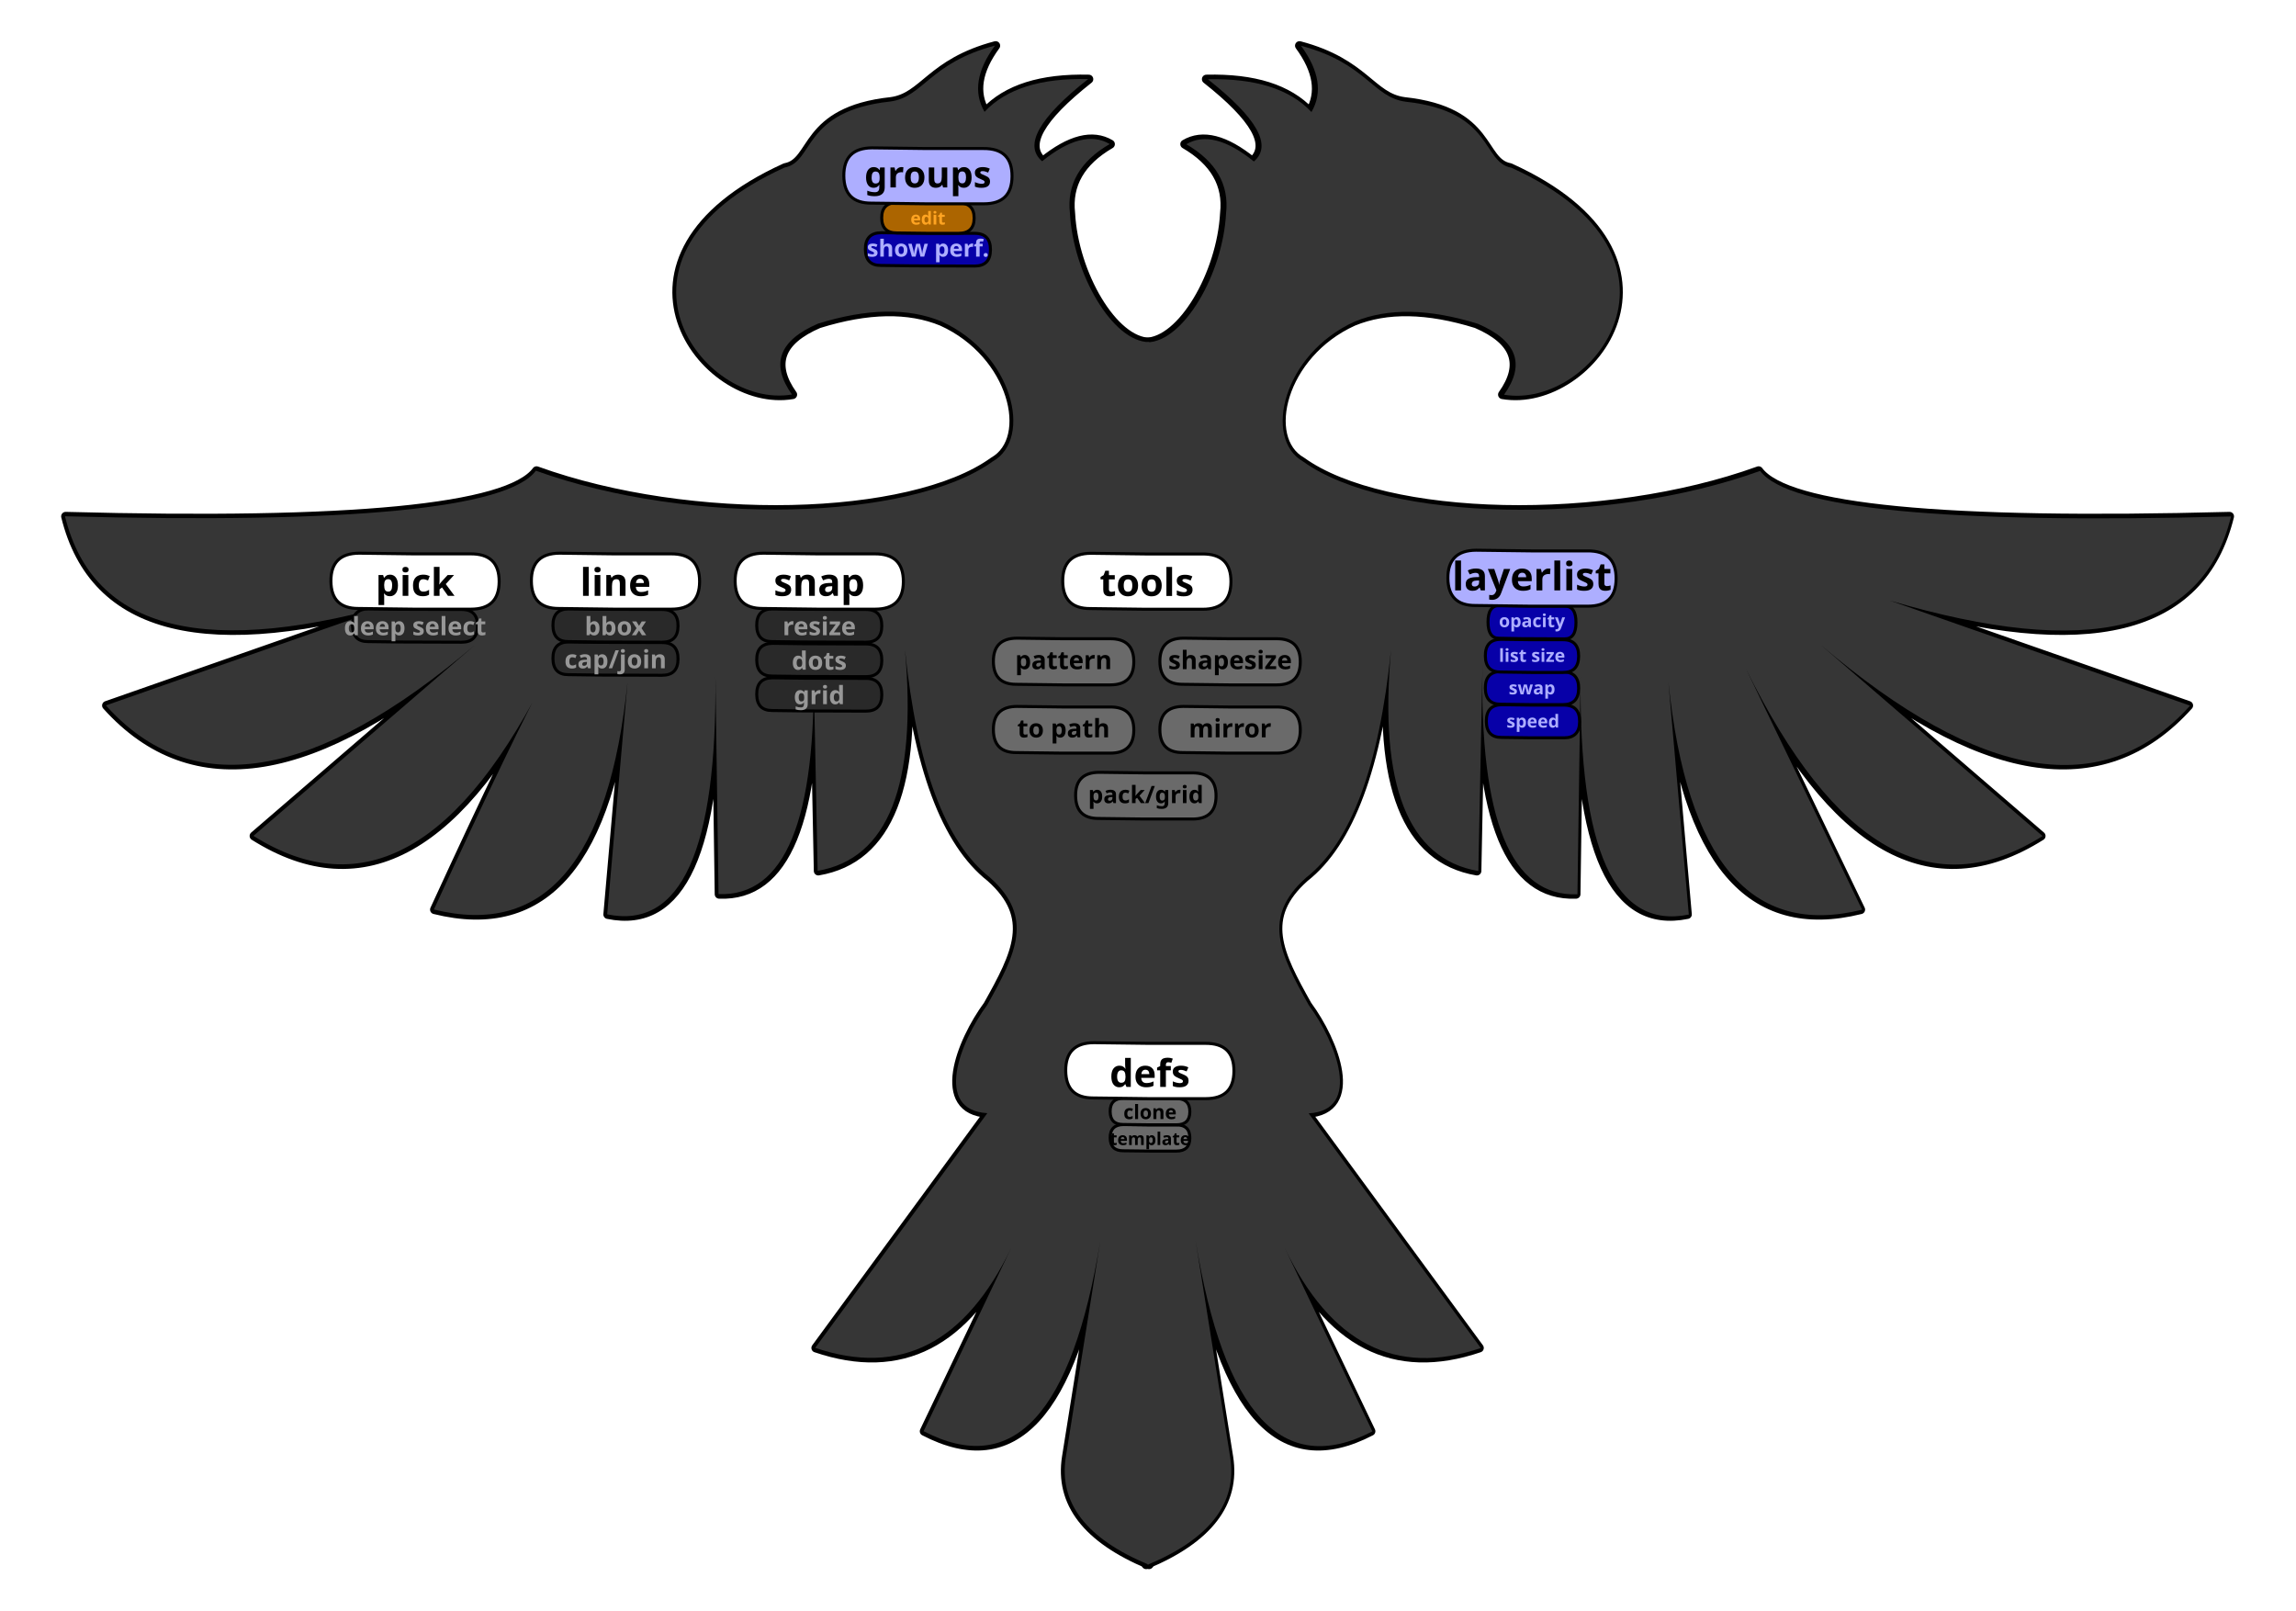
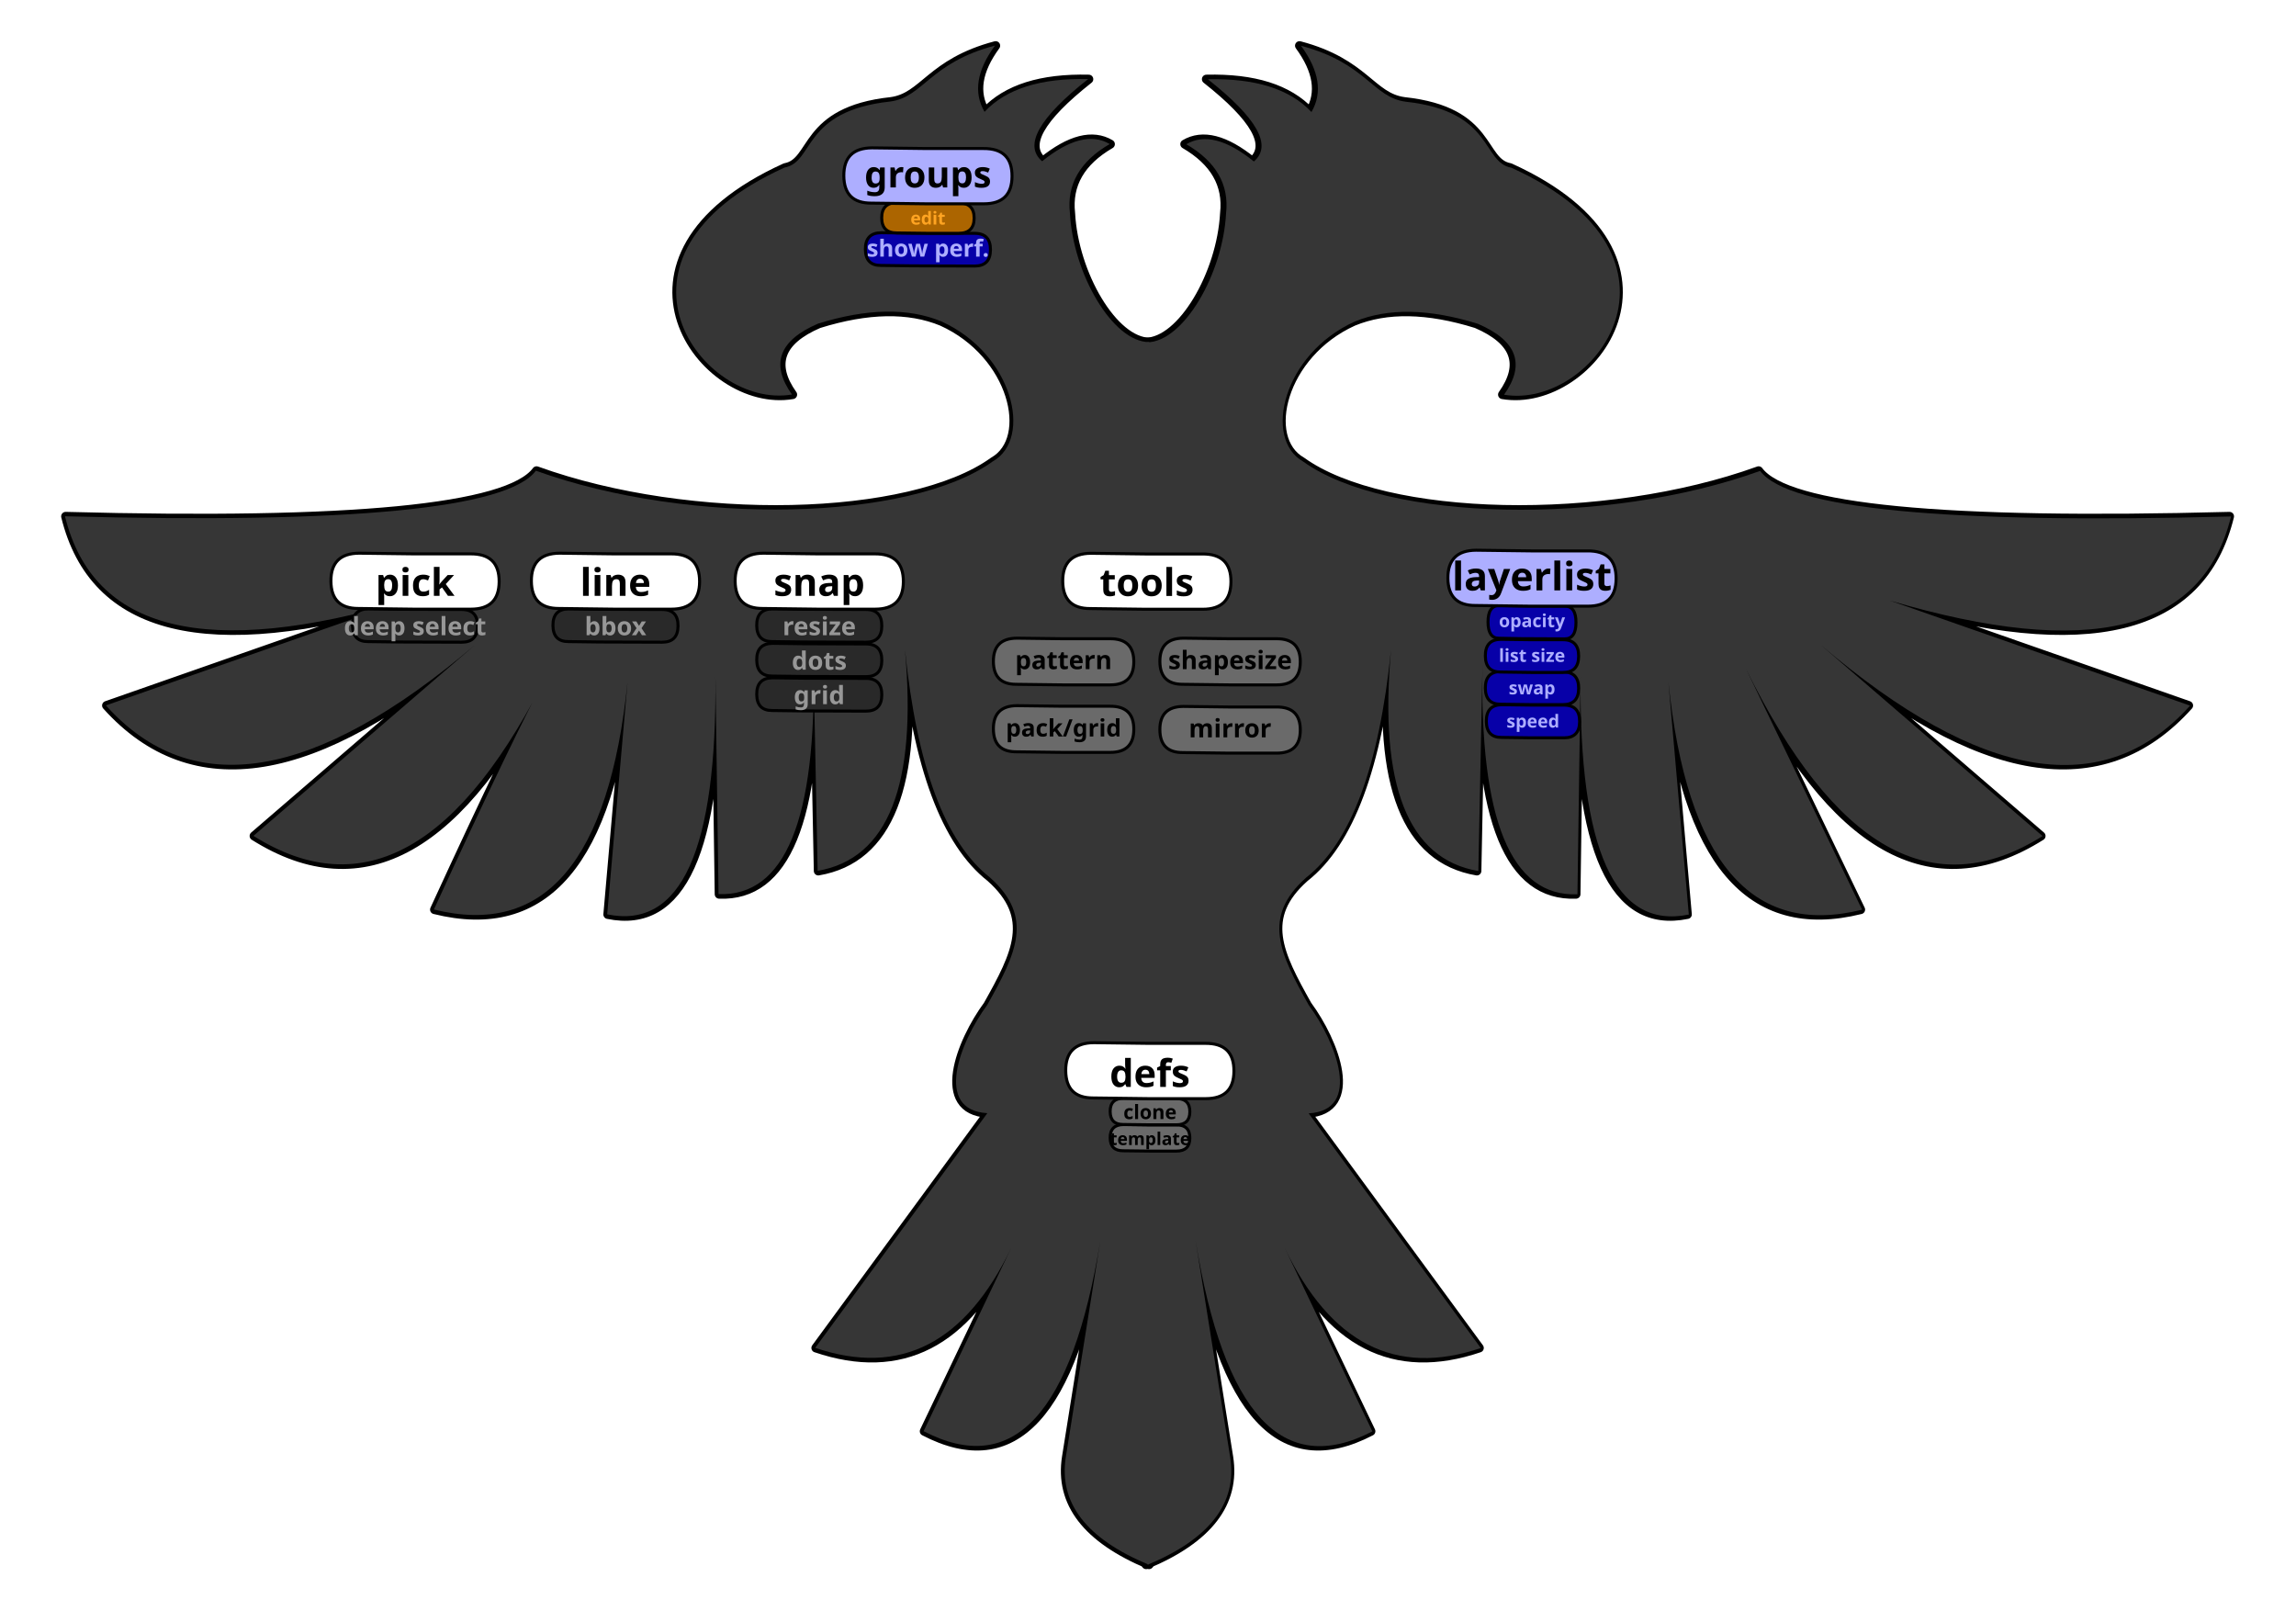
<svg xmlns="http://www.w3.org/2000/svg" xmlns:ns1="http://svgjs.com/svgjs" width="100%" height="100%" version="1.1" style="stroke-linecap: round; stroke-linejoin: round; stroke-miterlimit: 20; background: rgba(40, 40, 40, 0.95);" viewBox="-765.363 -29.756 1529.518 1072.652">
  <svg id="S-54-54e49e" style="overflow: visible; pointer-events: none;" data-hidden="false" data-disabled="true">
    <path id="P-4f-54d82a" d="M566.051 19.151C541.751 19.074 515.426 -26.241 513.273 -66.768Q510.056 -95.497 539.761 -112.797Q522.019 -123.341 494.738 -101.318Q476.127 -117.202 525.377 -156.067Q477.928 -157.213 456.396 -134.254Q445.131 -153.513 463.343 -178.383C419.748 -166.877 415.694 -144.088 393.643 -141.127C334.672 -134.766 343.106 -100.775 323.161 -97.13C191.729 -37.426 268.579 64.321 328.088 54.04Q306.439 23.631 345.468 6.827Q394.319 -8.366 427.546 5.312C475.391 26.947 488.708 83.391 461.945 98.558C406.565 138.472 260.287 141.929 157.503 104.798Q129.359 142.751 -156.191 135.159Q-127.98 250.148 71.227 191.109L-128.918 261.147Q-42.965 356.96 117.058 220.76L-30.633 348.036Q78.562 416.789 167.026 236.382Q142.222 282.513 89.571 397.087Q200.148 424.635 218.59 245.498L205.01 400.312Q278.791 415.55 277.102 241.551L279.19 386.829Q345.605 389.423 342.423 232.878L345.207 371.336Q415.598 359.299 403.381 223.957Q415.228 340.66 459.946 375.73C489.667 402.187 477.455 426.325 458.158 460.706C439.968 485.353 422.35 530.726 458.249 532.754L343.597 689.074Q428.59 717.933 474.346 622.073L415.807 744.579Q505.289 791.151 533.603 617.307L510.532 761.79Q503.352 807.483 565.525 833.419 " style="stroke: rgb(0, 0, 0); stroke-opacity: 1; stroke-width: 6; fill: rgb(115, 115, 115); fill-opacity: 0;" data-fill="#737373" class="" transform="matrix(1,0,0,1,-565.4339,179.0526)" />
    <path id="P-f4-3486a8" d="M-156.191 19.151C-131.891 19.074 -105.567 -26.241 -103.414 -66.768Q-100.196 -95.497 -129.901 -112.797Q-112.159 -123.341 -84.878 -101.318Q-66.268 -117.202 -115.518 -156.067Q-68.068 -157.213 -46.536 -134.254Q-35.272 -153.513 -53.484 -178.383C-9.889 -166.877 -5.834 -144.088 16.216 -141.127C75.187 -134.766 66.754 -100.775 86.699 -97.13C218.13 -37.426 141.28 64.321 81.772 54.04Q103.42 23.631 64.392 6.827Q15.541 -8.366 -17.686 5.312C-65.531 26.947 -78.848 83.391 -52.085 98.558C3.295 138.472 149.572 141.929 252.357 104.798Q280.5 142.751 566.051 135.159Q537.84 250.148 338.633 191.109L538.778 261.147Q452.825 356.96 292.801 220.76L440.493 348.036Q331.298 416.789 242.834 236.382L320.288 397.087Q209.712 424.635 191.269 245.498L204.85 400.312Q131.069 415.55 132.757 241.551L130.669 386.829Q64.255 389.423 67.437 232.878L64.653 371.336Q-5.739 359.299 6.479 223.957Q-5.368 340.66 -50.087 375.73C-79.807 402.187 -67.595 426.325 -48.299 460.706C-30.108 485.353 -12.49 530.726 -48.389 532.754L66.263 689.074Q-18.73 717.933 -64.487 622.073L-5.947 744.579Q-95.43 791.151 -123.743 617.307L-100.673 761.79Q-93.493 807.483 -155.666 833.419 " style="stroke: rgb(0, 0, 0); stroke-opacity: 1; stroke-width: 6; fill: rgb(115, 115, 115); fill-opacity: 0;" data-fill="#737373" class="" transform="matrix(1,0,0,1,153.8206,179.0526)" />
  </svg>
  <svg id="S-ab-0e3db4" style="overflow: visible; pointer-events: none;" data-disabled="true" data-hidden="false">
    <g id="G-22-adeb75" class="">
      <path id="P-1b-bd680c" d="M-156.191 19.151C-131.891 19.074 -105.567 -26.241 -103.414 -66.768Q-100.196 -95.497 -129.901 -112.797Q-112.159 -123.341 -84.878 -101.318Q-66.268 -117.202 -115.518 -156.067Q-68.068 -157.213 -46.536 -134.254Q-35.272 -153.513 -53.484 -178.383C-9.889 -166.877 -5.834 -144.088 16.216 -141.127C75.187 -134.766 66.754 -100.775 86.699 -97.13C218.13 -37.426 141.28 64.321 81.772 54.04Q103.42 23.631 64.392 6.827Q15.541 -8.366 -17.686 5.312C-65.531 26.947 -78.848 83.391 -52.085 98.558C3.295 138.472 149.572 141.929 252.357 104.798Q280.5 142.751 566.051 135.159Q537.84 250.148 338.633 191.109L538.778 261.147Q452.825 356.96 292.801 220.76L440.493 348.036Q331.298 416.789 242.834 236.382L320.288 397.087Q209.712 424.635 191.269 245.498L204.85 400.312Q131.069 415.55 132.757 241.551L130.669 386.829Q64.255 389.423 67.437 232.878L64.653 371.336Q-5.739 359.299 6.479 223.957Q-5.368 340.66 -50.087 375.73C-79.807 402.187 -67.595 426.325 -48.299 460.706C-30.108 485.353 -12.49 530.726 -48.389 532.754L66.263 689.074Q-18.73 717.933 -64.487 622.073L-5.947 744.579Q-95.43 791.151 -123.743 617.307L-100.673 761.79Q-93.493 807.483 -155.666 833.419 " style="stroke: rgb(0, 0, 0); stroke-opacity: 1; stroke-width: 0; fill: rgb(54, 54, 54); fill-opacity: 1;" data-fill="#737373" class="" transform="matrix(1,0,0,1,154.8152,179.1194)" />
      <path id="P-86-2c8822" d="M566.051 19.151C541.751 19.074 515.426 -26.241 513.273 -66.768Q510.056 -95.497 539.761 -112.797Q522.019 -123.341 494.738 -101.318Q476.127 -117.202 525.377 -156.067Q477.928 -157.213 456.396 -134.254Q445.131 -153.513 463.343 -178.383C419.748 -166.877 415.694 -144.088 393.643 -141.127C334.672 -134.766 343.106 -100.775 323.161 -97.13C191.729 -37.426 268.579 64.321 328.088 54.04Q306.439 23.631 345.468 6.827Q394.319 -8.366 427.546 5.312C475.391 26.947 488.708 83.391 461.945 98.558C406.565 138.472 260.287 141.929 157.503 104.798Q129.359 142.751 -156.191 135.159Q-127.98 250.148 71.227 191.109L-128.918 261.147Q-42.965 356.96 117.058 220.76L-30.633 348.036Q78.562 416.789 167.026 236.382Q142.222 282.513 89.571 397.087Q200.148 424.635 218.59 245.498L205.01 400.312Q278.791 415.55 277.102 241.551L279.19 386.829Q345.605 389.423 342.423 232.878L345.207 371.336Q415.598 359.299 403.381 223.957Q415.228 340.66 459.946 375.73C489.667 402.187 477.455 426.325 458.158 460.706C439.968 485.353 422.35 530.726 458.249 532.754L343.597 689.074Q428.59 717.933 474.346 622.073L415.807 744.579Q505.289 791.151 533.603 617.307L510.532 761.79Q503.352 807.483 565.525 833.419 " style="stroke: rgb(0, 0, 0); stroke-opacity: 1; stroke-width: 0; fill: rgb(54, 54, 54); fill-opacity: 1;" data-fill="#737373" class="" transform="matrix(1,0,0,1,-565.8838,178.9851)" />
    </g>
  </svg>
  <svg id="S-11-83ed69" style="overflow: visible; pointer-events: all;" data-hidden="false" data-disabled="false">
    <path id="P-aa-edf72d" d="M-98.18 -101.456L-56.843 -101.319Q-45.951 -101.427 -46.039 -90.313Q-46.102 -79.525 -56.637 -79.525L-98.23 -79.662L-119.015 -79.93Q-129.268 -79.885 -129.367 -90.658Q-129.451 -101.638 -118.784 -101.724L-98.18 -101.456 " style="stroke: rgb(0, 0, 0); stroke-opacity: 1; stroke-width: 2; fill: rgb(7, 0, 168); fill-opacity: 1;" class="" transform="matrix(1,-1.942890425442922e-16,1.942890425442922e-16,1,-59.50916,226.9892)" />
    <text id="T-19-f764f0" font-family="Noteworthy" font-size="15.67" font-weight="bold" font-style="normal" style="stroke: rgb(0, 0, 0); stroke-opacity: 1; stroke-width: 0; fill: rgb(173, 174, 255); fill-opacity: 1;" text-anchor="middle" class="" transform="matrix(1,-1.942890425442922e-16,1.942890425442922e-16,1,-147.2198,123.1554)" ns1:data="{&quot;leading&quot;:&quot;1.15&quot;}">
      <tspan id="SvgjsTspan3307" dy="18.021" x="0" ns1:data="{&quot;newLined&quot;:true}">show perf.</tspan>
    </text>
    <path id="P-f5-256c88" d="M-99.041 -101.475L-78.304 -101.475Q-67.712 -101.575 -67.798 -91.259Q-67.859 -81.246 -78.104 -81.246L-99.089 -81.246L-119.301 -81.495Q-129.27 -81.454 -129.367 -91.453Q-129.449 -101.644 -119.077 -101.724L-99.041 -101.475 " style="stroke: rgb(0, 0, 0); stroke-opacity: 1; stroke-width: 2; fill: rgb(172, 101, 0); fill-opacity: 1;" class="" transform="matrix(1,-1.942890425442922e-16,1.942890425442922e-16,1,-48.62964,206.8982)" />
    <text id="T-c2-10aec1" font-family="Noteworthy" font-size="11.871" font-weight="bold" font-style="normal" style="stroke: rgb(0, 0, 0); stroke-opacity: 1; stroke-width: 0; fill: rgb(255, 164, 34); fill-opacity: 1;" text-anchor="middle" class="" transform="matrix(1,-1.942890425442922e-16,1.942890425442922e-16,1,-147.2229,106.1603)" ns1:data="{&quot;leading&quot;:&quot;1.15&quot;}">
      <tspan id="SvgjsTspan2184" dy="13.652" x="0" ns1:data="{&quot;newLined&quot;:true}">edit</tspan>
    </text>
    <path id="P-d8-c2687f" d="M-74.176 -101.27L-36.436 -101.27Q-17.161 -101.452 -17.317 -82.679Q-17.429 -64.456 -36.073 -64.456L-74.264 -64.456L-111.048 -64.91Q-129.19 -64.834 -129.367 -83.031Q-129.515 -101.579 -110.639 -101.724L-74.176 -101.27 " style="stroke: rgb(0, 0, 0); stroke-opacity: 1; stroke-width: 2; fill: rgb(173, 174, 255); fill-opacity: 1;" class="" transform="matrix(1,-1.942890425442922e-16,1.942890425442922e-16,1,-73.87012,170.4572)" />
    <text id="T-c8-e625c0" font-family="Noteworthy" font-size="24.356" font-weight="bold" font-style="normal" style="stroke: rgb(0, 0, 0); stroke-opacity: 1; stroke-width: 0; fill: rgb(0, 0, 0); fill-opacity: 1;" text-anchor="middle" class="" transform="matrix(1,-1.942890425442922e-16,1.942890425442922e-16,1,-147.2168,67.08179)" ns1:data="{&quot;leading&quot;:&quot;1.15&quot;}">
      <tspan id="SvgjsTspan3258" dy="28.009" x="0" ns1:data="{&quot;newLined&quot;:true}">groups</tspan>
    </text>
    <path id="P-db-0ac300" d="M-74.176 -101.27L-36.436 -101.27Q-17.161 -101.452 -17.317 -82.679Q-17.429 -64.456 -36.073 -64.456L-74.264 -64.456L-111.048 -64.91Q-129.19 -64.834 -129.367 -83.031Q-129.515 -101.579 -110.639 -101.724L-74.176 -101.27 " style="stroke: rgb(0, 0, 0); stroke-opacity: 1; stroke-width: 2; fill: rgb(255, 255, 255); fill-opacity: 1;" class="" transform="matrix(0.9999999,-3.95211141590579e-10,3.95211141590579e-10,0.9999999,71.96228,440.5213)" />
    <text id="T-8a-479955" font-family="Noteworthy" font-size="25.402" font-weight="bold" font-style="normal" style="stroke: rgb(0, 0, 0); stroke-opacity: 1; stroke-width: 0; fill: rgb(0, 0, 0); fill-opacity: 1;" text-anchor="middle" class="" transform="matrix(0.9999999,-3.95211141590579e-10,3.95211141590579e-10,0.9999999,-1.379395,338.0022)" ns1:data="{&quot;leading&quot;:&quot;1.15&quot;}">
      <tspan id="SvgjsTspan85574" dy="29.212" x="0" ns1:data="{&quot;newLined&quot;:true}">tools</tspan>
    </text>
    <g id="G-fd-a948c4" class="">
      <path id="P-80-912328" d="M-83.29 -101.345L-51.781 -101.345Q-35.689 -101.497 -35.819 -85.824Q-35.912 -70.61 -51.478 -70.61L-83.363 -70.61L-114.073 -70.989Q-129.22 -70.925 -129.367 -86.118Q-129.491 -101.603 -113.731 -101.724L-83.29 -101.345 " style="stroke: rgb(0, 0, 0); stroke-opacity: 1; stroke-width: 2; fill: rgb(106, 106, 106); fill-opacity: 1;" class="" transform="matrix(0.9999998,1.185632703126771e-9,-1.185632703126771e-9,0.9999998,25.75867,497.0602)" />
      <text id="T-fd-07aea9" font-family="Noteworthy" font-size="16.955" font-weight="bold" font-style="normal" style="stroke: rgb(0, 0, 0); stroke-opacity: 1; stroke-width: 0; fill: rgb(0, 0, 0); fill-opacity: 1;" text-anchor="middle" class="" transform="matrix(0.9999998,1.185632703126771e-9,-1.185632703126771e-9,0.9999998,-56.84229,396.4589)" ns1:data="{&quot;leading&quot;:&quot;1.15&quot;}">
        <tspan id="SvgjsTspan36816" dy="19.499" x="0" ns1:data="{&quot;newLined&quot;:true}">pattern</tspan>
      </text>
    </g>
-     <g id="G-89-913a40" transform="matrix(1,0,0,1,0,-47.55472)" class="">
-       <path id="P-e4-3fbac4" d="M-83.29 -101.345L-51.781 -101.345Q-35.689 -101.497 -35.819 -85.824Q-35.912 -70.61 -51.478 -70.61L-83.363 -70.61L-114.073 -70.989Q-129.22 -70.925 -129.367 -86.118Q-129.491 -101.603 -113.731 -101.724L-83.29 -101.345 " style="stroke: rgb(0, 0, 0); stroke-opacity: 1; stroke-width: 2; fill: rgb(106, 106, 106); fill-opacity: 1;" class="" transform="matrix(0.9999998,1.185632703126771e-9,-1.185632703126771e-9,0.9999998,25.75867,590.0792)" />
-       <text id="T-17-54c32a" font-family="Noteworthy" font-size="16.955" font-weight="bold" font-style="normal" style="stroke: rgb(0, 0, 0); stroke-opacity: 1; stroke-width: 0; fill: rgb(0, 0, 0); fill-opacity: 1;" text-anchor="middle" class="" transform="matrix(0.9999998,1.185632703126771e-9,-1.185632703126771e-9,0.9999998,-56.84229,489.4779)" ns1:data="{&quot;leading&quot;:&quot;1.15&quot;}">
-         <tspan id="SvgjsTspan27168" dy="19.499" x="0" ns1:data="{&quot;newLined&quot;:true}">to path</tspan>
-       </text>
-     </g>
    <g id="G-fd-42efcc" class="">
      <path id="P-64-c0c534" d="M-83.29 -101.345L-51.781 -101.345Q-35.689 -101.497 -35.819 -85.824Q-35.912 -70.61 -51.478 -70.61L-83.363 -70.61L-114.073 -70.989Q-129.22 -70.925 -129.367 -86.118Q-129.491 -101.603 -113.731 -101.724L-83.29 -101.345 " style="stroke: rgb(0, 0, 0); stroke-opacity: 1; stroke-width: 2; fill: rgb(106, 106, 106); fill-opacity: 1;" class="" transform="matrix(0.9999998,1.185632703126771e-9,-1.185632703126771e-9,0.9999998,136.6692,497.0602)" />
      <text id="T-73-7af4f3" font-family="Noteworthy" font-size="16.955" font-weight="bold" font-style="normal" style="stroke: rgb(0, 0, 0); stroke-opacity: 1; stroke-width: 0; fill: rgb(0, 0, 0); fill-opacity: 1;" text-anchor="middle" class="" transform="matrix(0.9999998,1.185632703126771e-9,-1.185632703126771e-9,0.9999998,54.07874,396.4589)" ns1:data="{&quot;leading&quot;:&quot;1.15&quot;}">
        <tspan id="SvgjsTspan6531" dy="19.499" x="0" ns1:data="{&quot;newLined&quot;:true}">shapesize</tspan>
      </text>
    </g>
-     <g id="G-69-0c3b50" transform="matrix(1,0,0,1,-56.12522,43.50641)" class="">
+     <g id="G-69-0c3b50" transform="matrix(1,0,0,1,-110.9094,-0.890686)" class="">
      <path id="P-0f-4a0e08" d="M-83.29 -101.345L-51.781 -101.345Q-35.689 -101.497 -35.819 -85.824Q-35.912 -70.61 -51.478 -70.61L-83.363 -70.61L-114.073 -70.989Q-129.22 -70.925 -129.367 -86.118Q-129.491 -101.603 -113.731 -101.724L-83.29 -101.345 " style="stroke: rgb(0, 0, 0); stroke-opacity: 1; stroke-width: 2; fill: rgb(106, 106, 106); fill-opacity: 1;" class="" transform="matrix(0.9999999,-3.95211141590579e-10,3.95211141590579e-10,0.9999999,136.6692,542.9125)" />
      <text id="T-db-868718" font-family="Noteworthy" font-size="16" font-weight="bold" font-style="normal" style="stroke: rgb(0, 0, 0); stroke-opacity: 1; stroke-width: 0; fill: rgb(0, 0, 0); fill-opacity: 1;" text-anchor="middle" class="" transform="matrix(0.9999999,-3.95211141590579e-10,3.95211141590579e-10,0.9999999,54.06833,443.3088)" ns1:data="{&quot;leading&quot;:&quot;1.15&quot;}">
        <tspan id="SvgjsTspan12066" dy="18.4" x="0" ns1:data="{&quot;newLined&quot;:true}">pack/grid</tspan>
      </text>
    </g>
    <g id="G-3a-b4c39f" transform="matrix(1,0,0,1,-2.384185791015625e-7,-47.55472)" class="">
      <path id="P-4b-c5526d" d="M-83.29 -101.345L-51.781 -101.345Q-35.689 -101.497 -35.819 -85.824Q-35.912 -70.61 -51.478 -70.61L-83.363 -70.61L-114.073 -70.989Q-129.22 -70.925 -129.367 -86.118Q-129.491 -101.603 -113.731 -101.724L-83.29 -101.345 " style="stroke: rgb(0, 0, 0); stroke-opacity: 1; stroke-width: 2; fill: rgb(106, 106, 106); fill-opacity: 1;" class="" transform="matrix(0.9999998,1.185632703126771e-9,-1.185632703126771e-9,0.9999998,136.6692,590.0792)" />
      <text id="T-62-da81e2" font-family="Noteworthy" font-size="16.955" font-weight="bold" font-style="normal" style="stroke: rgb(0, 0, 0); stroke-opacity: 1; stroke-width: 0; fill: rgb(0, 0, 0); fill-opacity: 1;" text-anchor="middle" class="" transform="matrix(0.9999998,1.185632703126771e-9,-1.185632703126771e-9,0.9999998,54.06824,489.4779)" ns1:data="{&quot;leading&quot;:&quot;1.15&quot;}">
        <tspan id="SvgjsTspan64710" dy="19.499" x="0" ns1:data="{&quot;newLined&quot;:true}">mirror</tspan>
      </text>
    </g>
    <path id="P-e8-35f1d4" d="M-98.18 -101.456L-56.843 -101.319Q-45.951 -101.427 -46.039 -90.313Q-46.102 -79.525 -56.637 -79.525L-98.23 -79.662L-119.015 -79.93Q-129.268 -79.885 -129.367 -90.658Q-129.451 -101.638 -118.784 -101.724L-98.18 -101.456 " style="stroke: rgb(0, 0, 0); stroke-opacity: 1; stroke-width: 2; fill: rgb(41, 41, 41); fill-opacity: 1;" class="" transform="matrix(1,-1.942890425442922e-16,1.942890425442922e-16,1,-131.8955,523.4625)" />
    <text id="T-4e-845b3a" font-family="Noteworthy" font-size="16.821" font-weight="bold" font-style="normal" style="stroke: rgb(0, 0, 0); stroke-opacity: 1; stroke-width: 0; fill: rgb(151, 151, 151); fill-opacity: 1;" text-anchor="middle" class="" transform="matrix(1,-1.942890425442922e-16,1.942890425442922e-16,1,-219.5984,419.9413)" ns1:data="{&quot;leading&quot;:&quot;1.15&quot;}">
      <tspan id="SvgjsTspan168054" dy="19.344" x="0" ns1:data="{&quot;newLined&quot;:true}">grid</tspan>
    </text>
    <path id="P-aa-3b2c49" d="M-98.18 -101.456L-56.843 -101.319Q-45.951 -101.427 -46.039 -90.313Q-46.102 -79.525 -56.637 -79.525L-98.23 -79.662L-119.015 -79.93Q-129.268 -79.885 -129.367 -90.658Q-129.451 -101.638 -118.784 -101.724L-98.18 -101.456 " style="stroke: rgb(0, 0, 0); stroke-opacity: 1; stroke-width: 2; fill: rgb(41, 41, 41); fill-opacity: 1;" class="" transform="matrix(1,-1.942890425442922e-16,1.942890425442922e-16,1,-131.8955,500.506)" />
    <text id="T-e4-3bd81d" font-family="Noteworthy" font-size="16.821" font-weight="bold" font-style="normal" style="stroke: rgb(0, 0, 0); stroke-opacity: 1; stroke-width: 0; fill: rgb(151, 151, 151); fill-opacity: 1;" text-anchor="middle" class="" transform="matrix(1,-1.942890425442922e-16,1.942890425442922e-16,1,-219.5984,396.9849)" ns1:data="{&quot;leading&quot;:&quot;1.15&quot;}">
      <tspan id="SvgjsTspan5931" dy="19.344" x="0" ns1:data="{&quot;newLined&quot;:true}">dots</tspan>
    </text>
    <path id="P-ff-c92367" d="M-98.18 -101.456L-56.843 -101.319Q-45.951 -101.427 -46.039 -90.313Q-46.102 -79.525 -56.637 -79.525L-98.23 -79.662L-119.015 -79.93Q-129.268 -79.885 -129.367 -90.658Q-129.451 -101.638 -118.784 -101.724L-98.18 -101.456 " style="stroke: rgb(0, 0, 0); stroke-opacity: 1; stroke-width: 2; fill: rgb(41, 41, 41); fill-opacity: 1;" class="" transform="matrix(1,-1.942890425442922e-16,1.942890425442922e-16,1,-131.9041,477.5497)" />
    <text id="T-43-a97b26" font-family="Noteworthy" font-size="16.821" font-weight="bold" font-style="normal" style="stroke: rgb(0, 0, 0); stroke-opacity: 1; stroke-width: 0; fill: rgb(151, 151, 151); fill-opacity: 1;" text-anchor="middle" class="" transform="matrix(1,-1.942890425442922e-16,1.942890425442922e-16,1,-219.6071,374.0285)" ns1:data="{&quot;leading&quot;:&quot;1.15&quot;}">
      <tspan id="SvgjsTspan166852" dy="19.344" x="0" ns1:data="{&quot;newLined&quot;:true}">resize</tspan>
    </text>
    <path id="P-94-5a555f" d="M-74.176 -101.27L-36.436 -101.27Q-17.161 -101.452 -17.317 -82.679Q-17.429 -64.456 -36.073 -64.456L-74.264 -64.456L-111.048 -64.91Q-129.19 -64.834 -129.367 -83.031Q-129.515 -101.579 -110.639 -101.724L-74.176 -101.27 " style="stroke: rgb(0, 0, 0); stroke-opacity: 1; stroke-width: 2; fill: rgb(255, 255, 255); fill-opacity: 1;" class="" transform="matrix(1,0,0,1,-146.2651,440.4586)" />
    <text id="T-8e-ef81dc" font-family="Noteworthy" font-size="25.402" font-weight="bold" font-style="normal" style="stroke: rgb(0, 0, 0); stroke-opacity: 1; stroke-width: 0; fill: rgb(0, 0, 0); fill-opacity: 1;" text-anchor="middle" class="" transform="matrix(1,0,0,1,-219.6041,337.9397)" ns1:data="{&quot;leading&quot;:&quot;1.15&quot;}">
      <tspan id="SvgjsTspan166697" dy="29.212" x="0" ns1:data="{&quot;newLined&quot;:true}">snap</tspan>
-     </text>
-     <path id="P-72-3ef34d" d="M-98.18 -101.456L-56.843 -101.319Q-45.951 -101.427 -46.039 -90.313Q-46.102 -79.525 -56.637 -79.525L-98.23 -79.662L-119.015 -79.93Q-129.268 -79.885 -129.367 -90.658Q-129.451 -101.638 -118.784 -101.724L-98.18 -101.456 " style="stroke: rgb(0, 0, 0); stroke-opacity: 1; stroke-width: 2; fill: rgb(41, 41, 41); fill-opacity: 1;" class="" transform="matrix(1,-1.942890425442922e-16,1.942890425442922e-16,1,-267.6446,499.5785)" />
-     <text id="T-84-b3f56e" font-family="Noteworthy" font-size="16.821" font-weight="bold" font-style="normal" style="stroke: rgb(0, 0, 0); stroke-opacity: 1; stroke-width: 0; fill: rgb(151, 151, 151); fill-opacity: 1;" text-anchor="middle" class="" transform="matrix(1,-1.942890425442922e-16,1.942890425442922e-16,1,-355.3475,396.0573)" ns1:data="{&quot;leading&quot;:&quot;1.15&quot;}">
-       <tspan id="SvgjsTspan3765" dy="19.344" x="0" ns1:data="{&quot;newLined&quot;:true}">cap/join</tspan>
    </text>
    <path id="P-5d-1a4d0f" d="M-98.18 -101.456L-56.843 -101.319Q-45.951 -101.427 -46.039 -90.313Q-46.102 -79.525 -56.637 -79.525L-98.23 -79.662L-119.015 -79.93Q-129.268 -79.885 -129.367 -90.658Q-129.451 -101.638 -118.784 -101.724L-98.18 -101.456 " style="stroke: rgb(0, 0, 0); stroke-opacity: 1; stroke-width: 2; fill: rgb(41, 41, 41); fill-opacity: 1;" class="" transform="matrix(1,-1.942890425442922e-16,1.942890425442922e-16,1,-267.6445,477.5497)" />
    <text id="T-ad-fc42f6" font-family="Noteworthy" font-size="16.821" font-weight="bold" font-style="normal" style="stroke: rgb(0, 0, 0); stroke-opacity: 1; stroke-width: 0; fill: rgb(151, 151, 151); fill-opacity: 1;" text-anchor="middle" class="" transform="matrix(1,-1.942890425442922e-16,1.942890425442922e-16,1,-355.3475,374.0285)" ns1:data="{&quot;leading&quot;:&quot;1.15&quot;}">
      <tspan id="SvgjsTspan4310" dy="19.344" x="0" ns1:data="{&quot;newLined&quot;:true}">bbox</tspan>
    </text>
    <path id="P-65-81bc23" d="M-74.176 -101.27L-36.436 -101.27Q-17.161 -101.452 -17.317 -82.679Q-17.429 -64.456 -36.073 -64.456L-74.264 -64.456L-111.048 -64.91Q-129.19 -64.834 -129.367 -83.031Q-129.515 -101.579 -110.639 -101.724L-74.176 -101.27 " style="stroke: rgb(0, 0, 0); stroke-opacity: 1; stroke-width: 2; fill: rgb(255, 255, 255); fill-opacity: 1;" class="" transform="matrix(1,0,0,1,-282.0071,440.4587)" />
    <text id="T-a3-6f5a7d" font-family="Noteworthy" font-size="25.402" font-weight="bold" font-style="normal" style="stroke: rgb(0, 0, 0); stroke-opacity: 1; stroke-width: 0; fill: rgb(0, 0, 0); fill-opacity: 1;" text-anchor="middle" class="" transform="matrix(1,0,0,1,-355.3461,337.9398)" ns1:data="{&quot;leading&quot;:&quot;1.15&quot;}">
      <tspan id="SvgjsTspan2979" dy="29.212" x="0" ns1:data="{&quot;newLined&quot;:true}">line</tspan>
    </text>
    <path id="P-9e-dbdf80" d="M-98.18 -101.456L-56.843 -101.319Q-45.951 -101.427 -46.039 -90.313Q-46.102 -79.525 -56.637 -79.525L-98.23 -79.662L-119.015 -79.93Q-129.268 -79.885 -129.367 -90.658Q-129.451 -101.638 -118.784 -101.724L-98.18 -101.456 " style="stroke: rgb(0, 0, 0); stroke-opacity: 1; stroke-width: 2; fill: rgb(41, 41, 41); fill-opacity: 1;" class="" transform="matrix(1,-1.942890425442922e-16,1.942890425442922e-16,1,-401.1789,477.5497)" />
    <text id="T-58-8a7f65" font-family="Noteworthy" font-size="16.821" font-weight="bold" font-style="normal" style="stroke: rgb(0, 0, 0); stroke-opacity: 1; stroke-width: 0; fill: rgb(151, 151, 151); fill-opacity: 1;" text-anchor="middle" class="" transform="matrix(1,-1.942890425442922e-16,1.942890425442922e-16,1,-488.8818,374.0285)" ns1:data="{&quot;leading&quot;:&quot;1.15&quot;}">
      <tspan id="SvgjsTspan8150" dy="19.344" x="0" ns1:data="{&quot;newLined&quot;:true}">deep select</tspan>
    </text>
    <path id="P-e4-7e0282" d="M-74.176 -101.27L-36.436 -101.27Q-17.161 -101.452 -17.317 -82.679Q-17.429 -64.456 -36.073 -64.456L-74.264 -64.456L-111.048 -64.91Q-129.19 -64.834 -129.367 -83.031Q-129.515 -101.579 -110.639 -101.724L-74.176 -101.27 " style="stroke: rgb(0, 0, 0); stroke-opacity: 1; stroke-width: 2; fill: rgb(255, 255, 255); fill-opacity: 1;" class="" transform="matrix(1,0,0,1,-415.5399,440.4586)" />
    <text id="T-a1-0cb0f3" font-family="Noteworthy" font-size="25.402" font-weight="bold" font-style="normal" style="stroke: rgb(0, 0, 0); stroke-opacity: 1; stroke-width: 0; fill: rgb(0, 0, 0); fill-opacity: 1;" text-anchor="middle" class="" transform="matrix(1,0,0,1,-488.8789,337.9397)" ns1:data="{&quot;leading&quot;:&quot;1.15&quot;}">
      <tspan id="SvgjsTspan162550" dy="29.212" x="0" ns1:data="{&quot;newLined&quot;:true}">pick</tspan>
    </text>
    <path id="P-32-392172" d="M-103.22 -101.509L-85.34 -101.509Q-76.209 -101.595 -76.282 -92.701Q-76.335 -84.068 -85.168 -84.068L-103.262 -84.068L-120.688 -84.283Q-129.284 -84.247 -129.367 -92.868Q-129.438 -101.655 -120.495 -101.724L-103.22 -101.509 " style="stroke: rgb(0, 0, 0); stroke-opacity: 1; stroke-width: 2; fill: rgb(106, 106, 106); fill-opacity: 1;" class="" transform="matrix(1,0,0,1,103.5524,821.0715)" />
    <text id="T-0a-91fd58" font-family="Noteworthy" font-size="11.756" font-weight="bold" font-style="normal" style="stroke: rgb(0, 0, 0); stroke-opacity: 1; stroke-width: 0; fill: rgb(0, 0, 0); fill-opacity: 1;" text-anchor="middle" class="" transform="matrix(1,0,0,1,0.7225952,719.4359)" ns1:data="{&quot;leading&quot;:&quot;1.15&quot;}">
      <tspan id="SvgjsTspan14288" dy="13.52" x="0" ns1:data="{&quot;newLined&quot;:true}">template</tspan>
    </text>
    <path id="P-97-988342" d="M-103.22 -101.509L-85.34 -101.509Q-76.209 -101.595 -76.282 -92.701Q-76.335 -84.068 -85.168 -84.068L-103.262 -84.068L-120.688 -84.283Q-129.284 -84.247 -129.367 -92.868Q-129.438 -101.655 -120.495 -101.724L-103.22 -101.509 " style="stroke: rgb(0, 0, 0); stroke-opacity: 1; stroke-width: 2; fill: rgb(106, 106, 106); fill-opacity: 1;" class="" transform="matrix(1,0,0,1,103.5528,803.5565)" />
    <text id="T-11-7c393c" font-family="Noteworthy" font-size="13.202" font-weight="bold" font-style="normal" style="stroke: rgb(0, 0, 0); stroke-opacity: 1; stroke-width: 0; fill: rgb(0, 0, 0); fill-opacity: 1;" text-anchor="middle" class="" transform="matrix(1,0,0,1,0.7279052,700.4971)" ns1:data="{&quot;leading&quot;:&quot;1.15&quot;}">
      <tspan id="SvgjsTspan14114" dy="15.183" x="0" ns1:data="{&quot;newLined&quot;:true}">clone</tspan>
    </text>
    <path id="P-3f-e89c90" d="M-74.176 -101.27L-36.436 -101.27Q-17.161 -101.452 -17.317 -82.679Q-17.429 -64.456 -36.073 -64.456L-74.264 -64.456L-111.048 -64.91Q-129.19 -64.834 -129.367 -83.031Q-129.515 -101.579 -110.639 -101.724L-74.176 -101.27 " style="stroke: rgb(0, 0, 0); stroke-opacity: 1; stroke-width: 2; fill: rgb(255, 255, 255); fill-opacity: 1;" class="" transform="matrix(1,0,0,1,73.9552,766.512)" />
    <text id="T-32-331845" font-family="Noteworthy" font-size="25.402" font-weight="bold" font-style="normal" style="stroke: rgb(0, 0, 0); stroke-opacity: 1; stroke-width: 0; fill: rgb(0, 0, 0); fill-opacity: 1;" text-anchor="middle" class="" transform="matrix(1,0,0,1,0.6133423,665.0259)" ns1:data="{&quot;leading&quot;:&quot;1.15&quot;}">
      <tspan id="SvgjsTspan2589" dy="29.212" x="0" ns1:data="{&quot;newLined&quot;:true}">defs</tspan>
    </text>
    <path id="P-01-31c53d" d="M-98.754 -101.456L-77.82 -101.456Q-67.129 -101.563 -67.215 -90.45Q-67.277 -79.662 -77.619 -79.662L-98.803 -79.662L-119.206 -79.93Q-129.269 -79.885 -129.367 -90.658Q-129.45 -101.638 -118.979 -101.724L-98.754 -101.456 " style="stroke: rgb(0, 0, 0); stroke-opacity: 1; stroke-width: 2; fill: rgb(7, 0, 168); fill-opacity: 1;" class="" transform="matrix(1,0,0,1,354.1434,541.3893)" />
    <text id="T-5c-181107" font-family="Noteworthy" font-size="12" font-weight="bold" font-style="normal" style="stroke: rgb(0, 0, 0); stroke-opacity: 1; stroke-width: 0; fill: rgb(173, 174, 255); fill-opacity: 1;" text-anchor="middle" class="" transform="matrix(1,0,0,1,255.8491,441.0864)" ns1:data="{&quot;leading&quot;:&quot;1.15&quot;}">
      <tspan id="SvgjsTspan11774" dy="13.8" x="0" ns1:data="{&quot;newLined&quot;:true}">speed</tspan>
    </text>
    <path id="P-e9-b49610" d="M-98.754 -101.456L-77.82 -101.456Q-67.129 -101.563 -67.215 -90.45Q-67.277 -79.662 -77.619 -79.662L-98.803 -79.662L-119.206 -79.93Q-129.269 -79.885 -129.367 -90.658Q-129.45 -101.638 -118.979 -101.724L-98.754 -101.456 " style="stroke: rgb(0, 0, 0); stroke-opacity: 1; stroke-width: 2; fill: rgb(7, 0, 168); fill-opacity: 1;" class="" transform="matrix(1,0,0,1,353.4946,519.2636)" />
    <text id="T-1e-c91c96" font-family="Noteworthy" font-size="12" font-weight="bold" font-style="normal" style="stroke: rgb(0, 0, 0); stroke-opacity: 1; stroke-width: 0; fill: rgb(173, 174, 255); fill-opacity: 1;" text-anchor="middle" class="" transform="matrix(1,0,0,1,255.2003,418.9606)" ns1:data="{&quot;leading&quot;:&quot;1.15&quot;}">
      <tspan id="SvgjsTspan13716" dy="13.8" x="0" ns1:data="{&quot;newLined&quot;:true}">swap</tspan>
    </text>
    <path id="P-f7-5a9212" d="M-98.754 -101.456L-77.82 -101.456Q-67.129 -101.563 -67.215 -90.45Q-67.277 -79.662 -77.619 -79.662L-98.803 -79.662L-119.206 -79.93Q-129.269 -79.885 -129.367 -90.658Q-129.45 -101.638 -118.979 -101.724L-98.754 -101.456 " style="stroke: rgb(0, 0, 0); stroke-opacity: 1; stroke-width: 2; fill: rgb(7, 0, 168); fill-opacity: 1;" class="" transform="matrix(1,0,0,1,353.4946,497.8334)" />
    <text id="T-45-89feaa" font-family="Noteworthy" font-size="12" font-weight="bold" font-style="normal" style="stroke: rgb(0, 0, 0); stroke-opacity: 1; stroke-width: 0; fill: rgb(173, 174, 255); fill-opacity: 1;" text-anchor="middle" class="" transform="matrix(1,0,0,1,255.1925,397.3223)" ns1:data="{&quot;leading&quot;:&quot;1.15&quot;}">
      <tspan id="SvgjsTspan13599" dy="13.8" x="0" ns1:data="{&quot;newLined&quot;:true}">list size</tspan>
    </text>
    <path id="P-3b-703918" d="M-107.433 -101.456L-78.361 -101.319Q-70.7 -101.427 -70.762 -90.313Q-70.807 -79.525 -78.216 -79.525L-107.468 -79.662L-122.087 -79.93Q-129.297 -79.885 -129.367 -90.658Q-129.426 -101.638 -121.925 -101.724L-107.433 -101.456 " style="stroke: rgb(0, 0, 0); stroke-opacity: 1; stroke-width: 2; fill: rgb(7, 0, 168); fill-opacity: 1;" class="" transform="matrix(1,0,0,1,355.268,475.3161)" />
    <text id="T-72-783026" font-family="Noteworthy" font-size="12" font-weight="bold" font-style="normal" style="stroke: rgb(0, 0, 0); stroke-opacity: 1; stroke-width: 0; fill: rgb(173, 174, 255); fill-opacity: 1;" text-anchor="middle" class="" transform="matrix(1,0,0,1,255.1954,374.1925)" ns1:data="{&quot;leading&quot;:&quot;1.15&quot;}">
      <tspan id="SvgjsTspan13659" dy="13.8" x="0" ns1:data="{&quot;newLined&quot;:true}">opacity</tspan>
    </text>
    <path id="P-10-0c8b2d" d="M-74.176 -101.27L-36.436 -101.27Q-17.161 -101.452 -17.317 -82.679Q-17.429 -64.456 -36.073 -64.456L-74.264 -64.456L-111.048 -64.91Q-129.19 -64.834 -129.367 -83.031Q-129.515 -101.579 -110.639 -101.724L-74.176 -101.27 " style="stroke: rgb(0, 0, 0); stroke-opacity: 1; stroke-width: 2; fill: rgb(173, 174, 255); fill-opacity: 1;" class="" transform="matrix(1,0,0,1,328.5453,438.4755)" />
    <text id="T-6e-1877b1" font-family="Noteworthy" font-size="26.187" font-weight="bold" font-style="normal" style="stroke: rgb(0, 0, 0); stroke-opacity: 1; stroke-width: 0; fill: rgb(0, 0, 0); fill-opacity: 1;" text-anchor="middle" class="" transform="matrix(1,0,0,1,255.1926,333.4096)" ns1:data="{&quot;leading&quot;:&quot;1.15&quot;}">
      <tspan id="SvgjsTspan10401" dy="30.115" x="0" ns1:data="{&quot;newLined&quot;:true}">layerlist</tspan>
    </text>
  </svg>
-   <defs id="SvgjsDefs9954" />
+   <defs id="SvgjsDefs1249" />
</svg>
